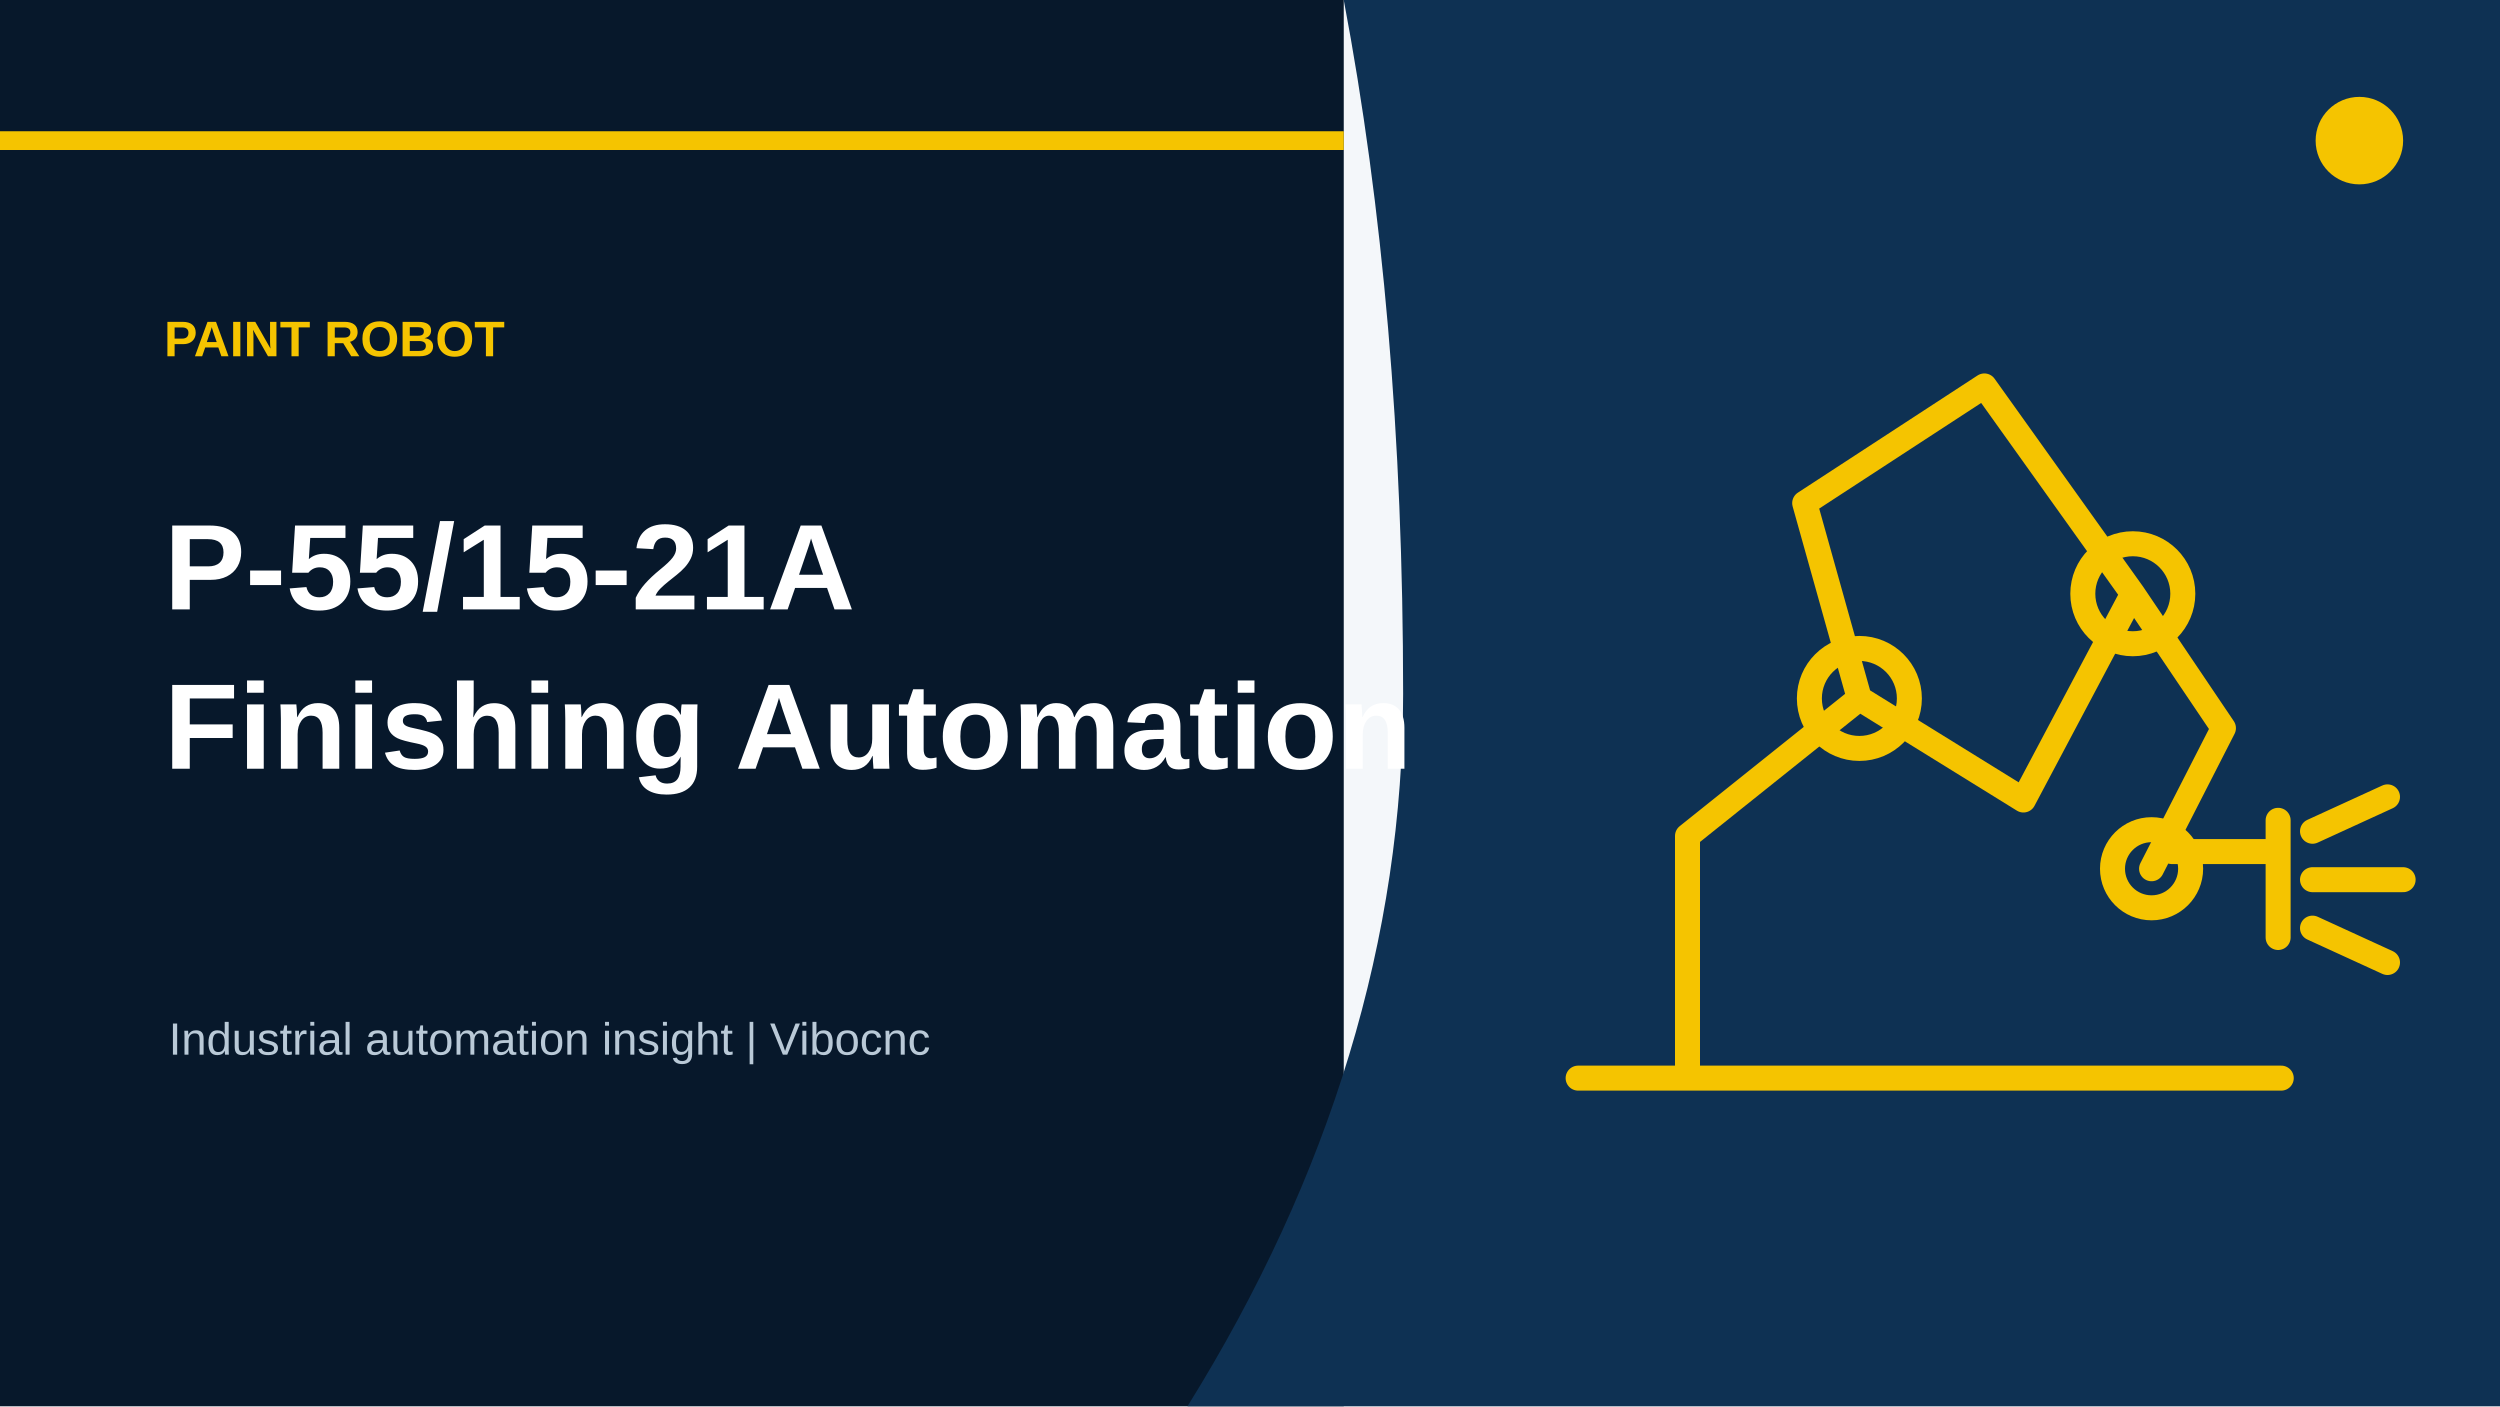
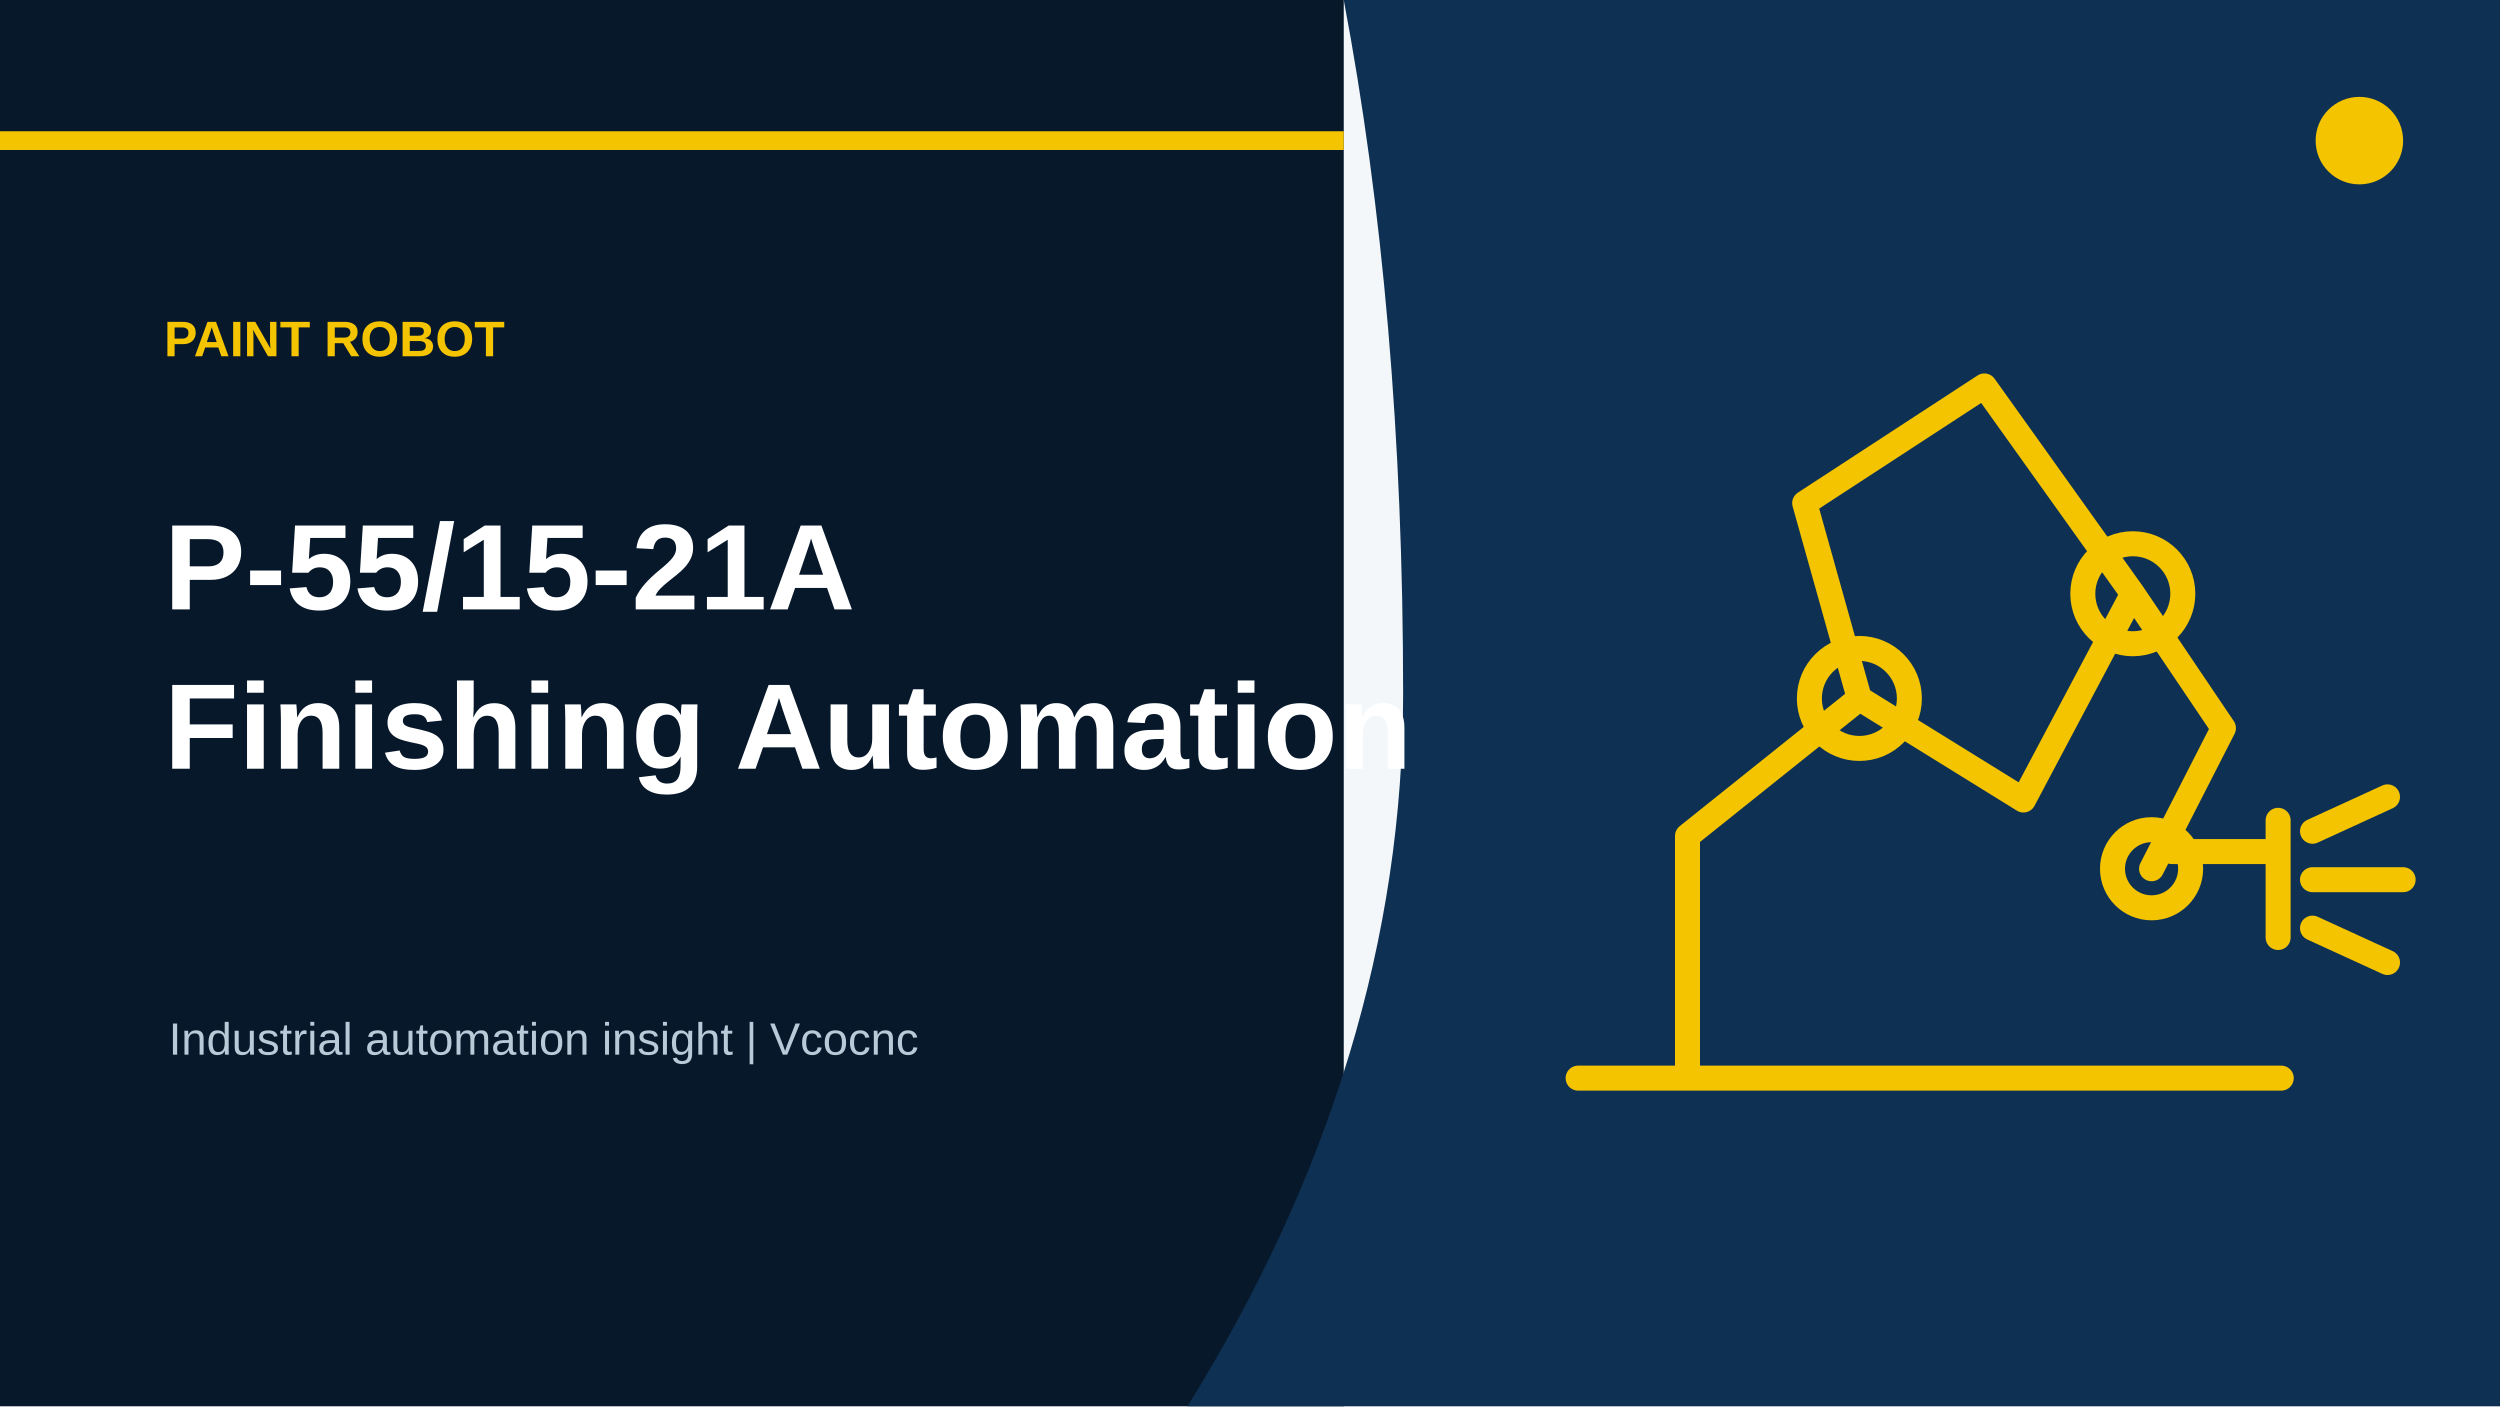
<svg xmlns="http://www.w3.org/2000/svg" width="1600" height="900" viewBox="0 0 1600 900" role="img" aria-labelledby="title description">
  <rect width="1600" height="900" fill="#f4f7fa" />
  <rect x="0" y="0" width="860" height="900" fill="#07182b" />
  <path d="M860 0h740v900H760c92-148 138-300 138-456C898 280 885 132 860 0z" fill="#0e3153" />
  <path d="M0 90h860" stroke="#f5c400" stroke-width="12" />
  <text x="105" y="228" fill="#f5c400" font-family="Arial, Helvetica, sans-serif" font-size="32" font-weight="700">PAINT ROBOT</text>
  <text x="105" y="390" fill="#ffffff" font-family="Arial, Helvetica, sans-serif" font-size="78" font-weight="700">P-55/15-21A</text>
  <text x="105" y="492" fill="#ffffff" font-family="Arial, Helvetica, sans-serif" font-size="78" font-weight="700">Finishing Automation</text>
-   <text x="108" y="675" fill="#b9c9d7" font-family="Arial, Helvetica, sans-serif" font-size="29">Industrial automation insight | Vibocnc</text>
+   <text x="108" y="675" fill="#b9c9d7" font-family="Arial, Helvetica, sans-serif" font-size="29">Industrial automation insight | Vcocnc</text>
  <g fill="none" stroke="#f5c400" stroke-width="16" stroke-linecap="round" stroke-linejoin="round">
    <path d="M1010 690h450M1080 690V535l110-88 105 65 70-132M1190 447l-35-125 115-75 95 133M1365 380l58 86-46 90" />
    <circle cx="1190" cy="447" r="32" />
    <circle cx="1365" cy="380" r="32" />
    <circle cx="1377" cy="556" r="25" />
    <path d="M1390 545h68M1458 525v75M1480 532l48-22M1480 563h58M1480 594l48 22" />
  </g>
  <circle cx="1510" cy="90" r="28" fill="#f5c400" />
</svg>
